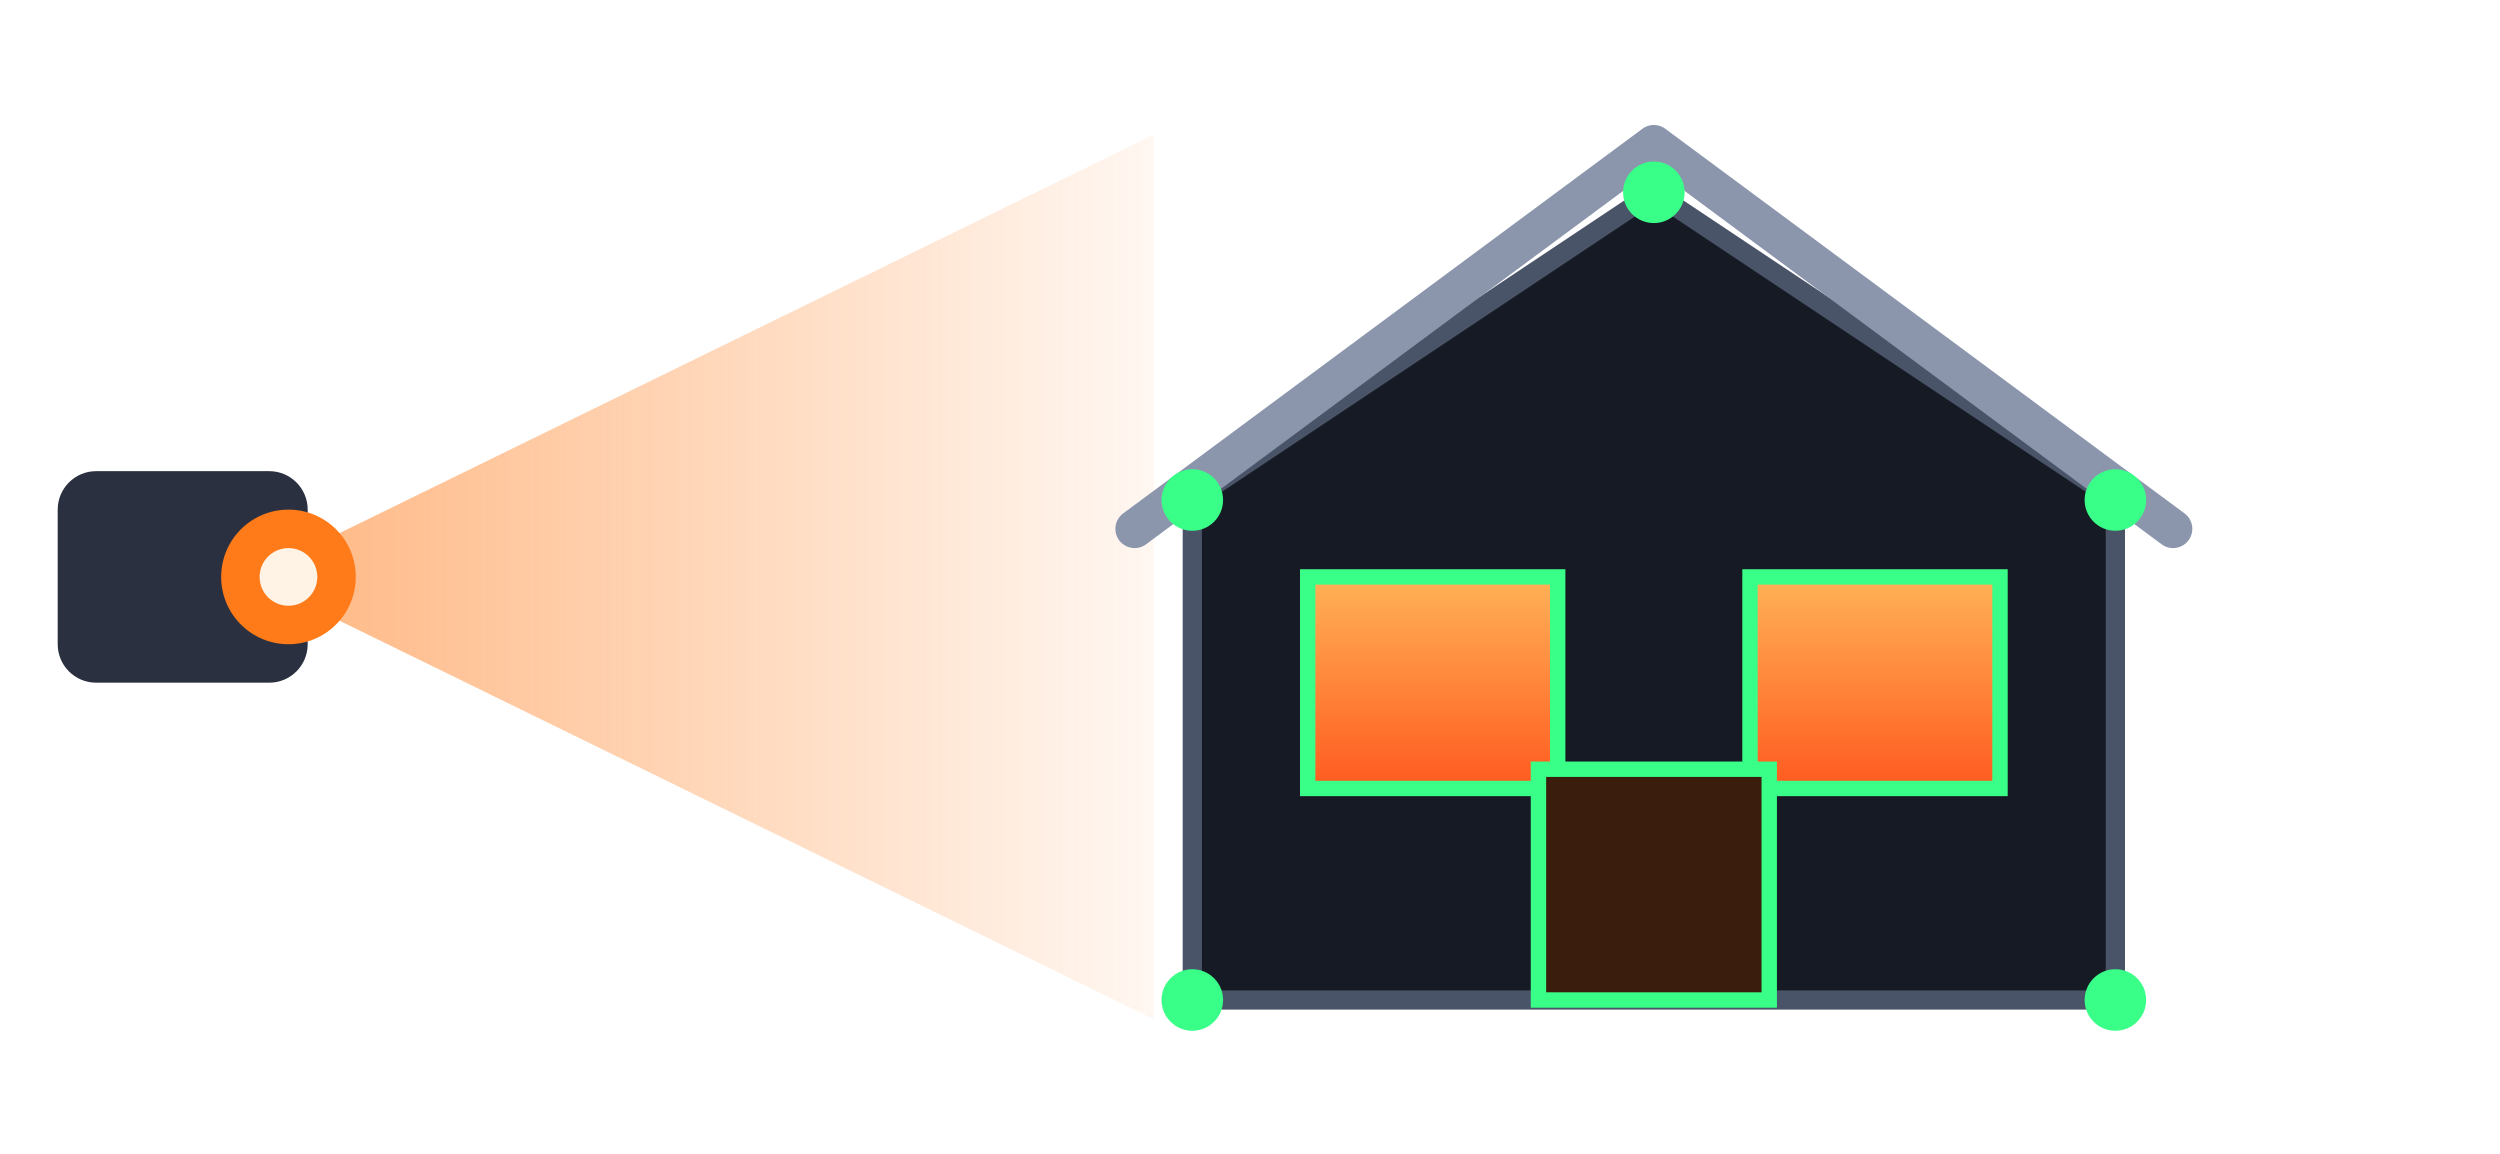
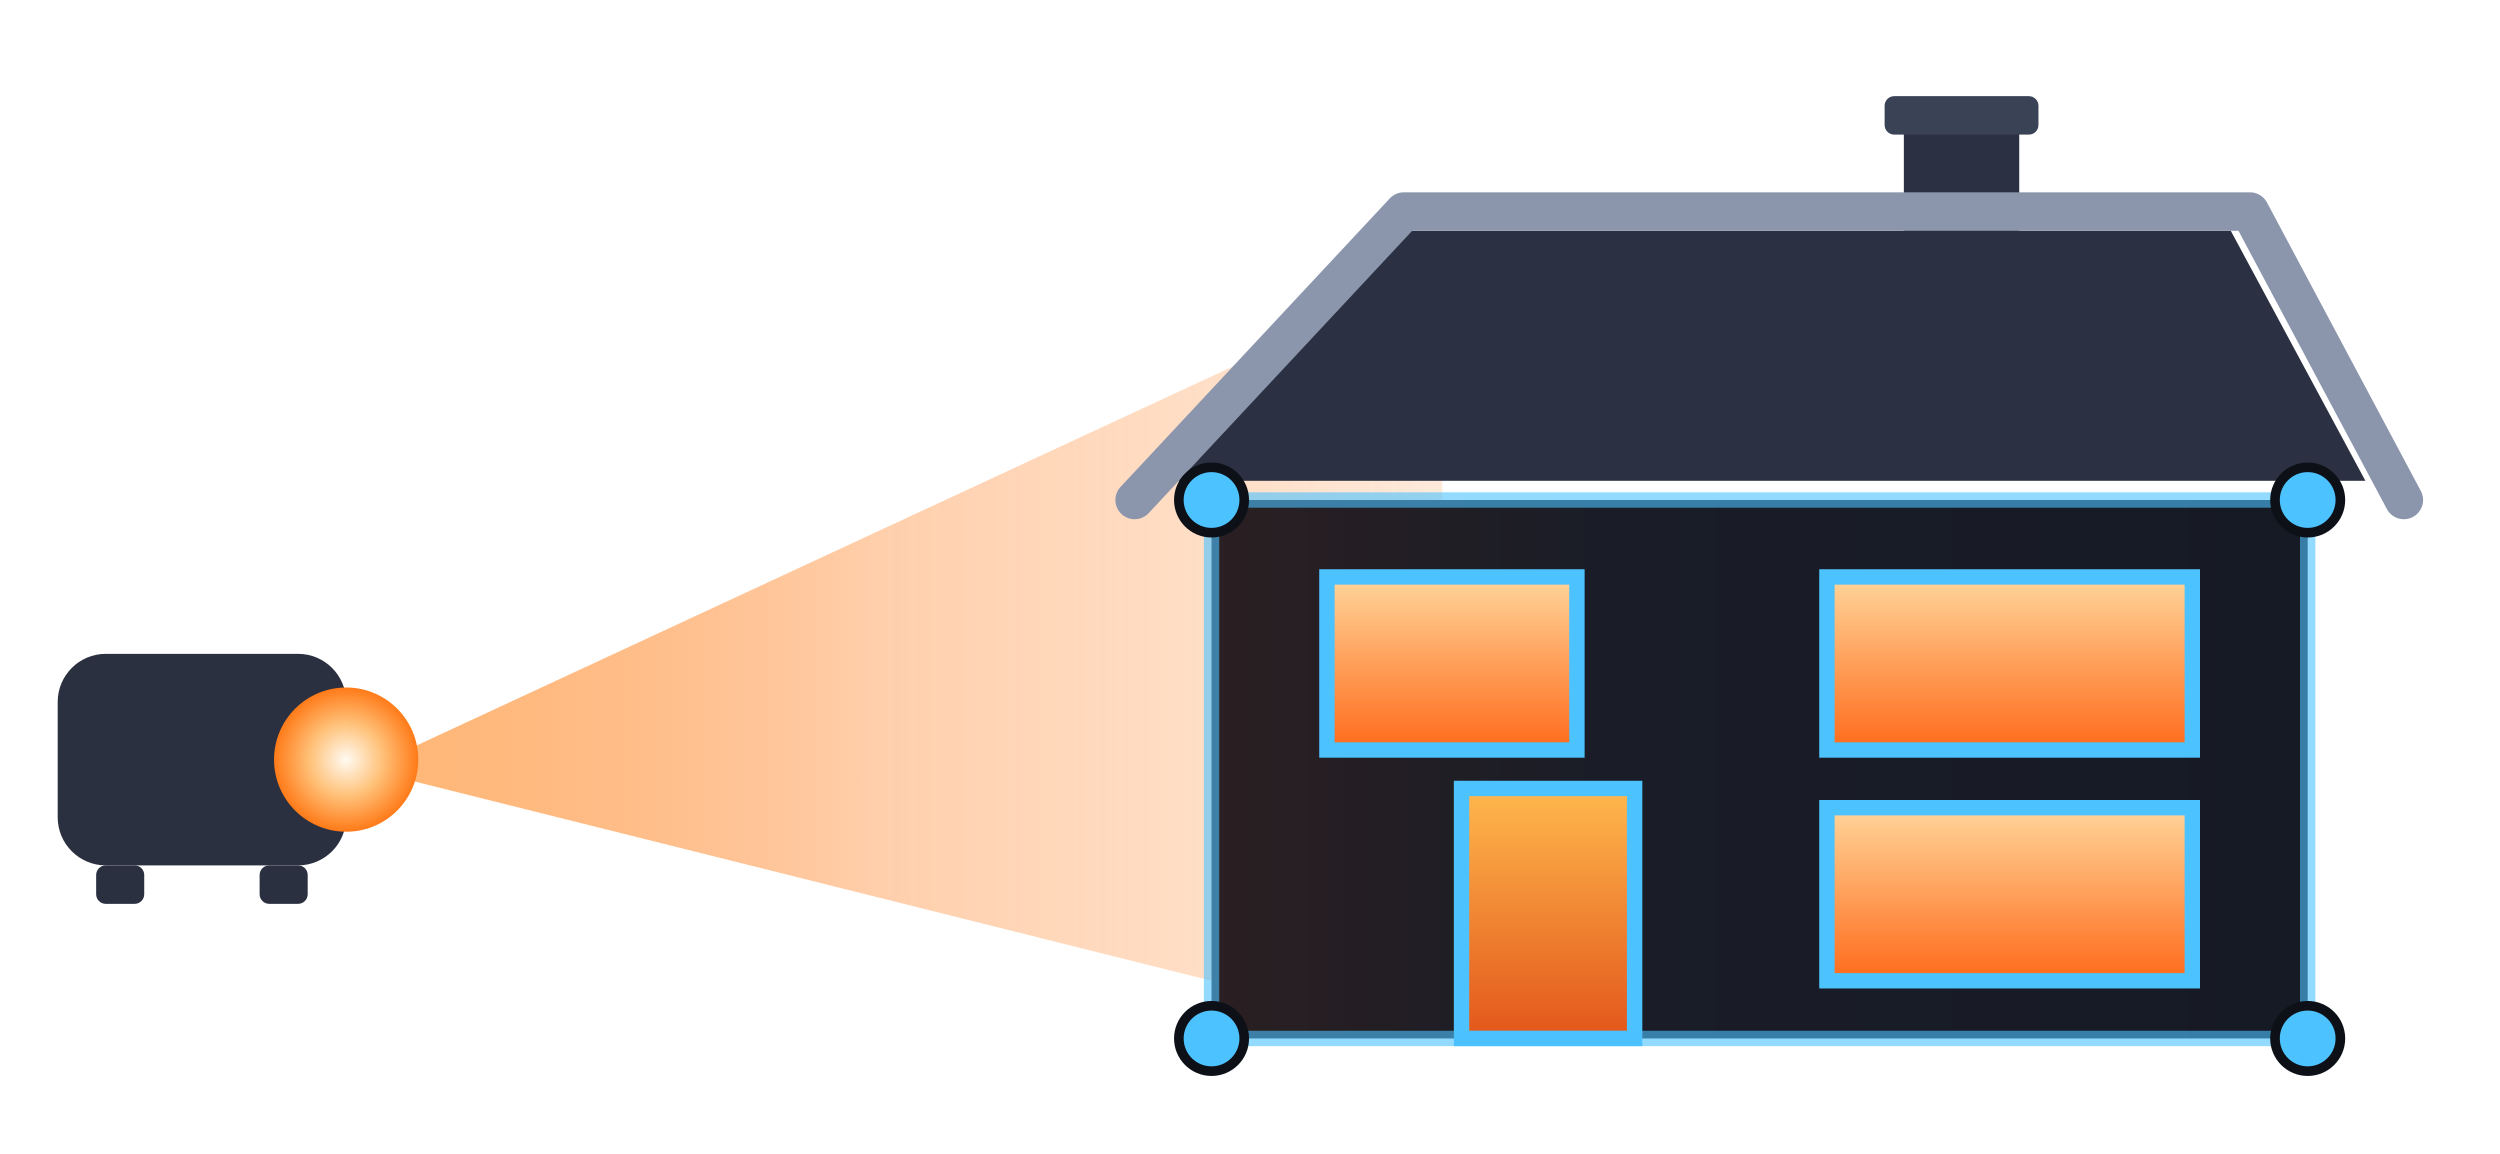
<svg xmlns="http://www.w3.org/2000/svg" viewBox="0 0 260 120" width="260" height="120" role="img" aria-label="Facade Mapper">
  <defs>
-     <linearGradient id="beam" x1="0" y1="0" x2="1" y2="0">
-       <stop offset="0" stop-color="#ff7a18" stop-opacity="0.55" />
-       <stop offset="1" stop-color="#ff7a18" stop-opacity="0.06" />
+     <linearGradient id="beam" x1="34" y1="0" x2="150" y2="0" gradientUnits="userSpaceOnUse">
+       <stop offset="0" stop-color="#ffb066" stop-opacity="0.9" />
+       <stop offset="0.5" stop-color="#ff7a18" stop-opacity="0.36" />
+       <stop offset="1" stop-color="#ff7a18" stop-opacity="0.16" />
    </linearGradient>
    <linearGradient id="lit" x1="0" y1="0" x2="0" y2="1">
-       <stop offset="0" stop-color="#ffb257" />
-       <stop offset="1" stop-color="#ff5a1f" />
+       <stop offset="0" stop-color="#ffd59a" />
+       <stop offset="1" stop-color="#ff6a1a" />
    </linearGradient>
+     <linearGradient id="door" x1="0" y1="0" x2="0" y2="1">
+       <stop offset="0" stop-color="#ffb84d" />
+       <stop offset="1" stop-color="#e2561a" />
+     </linearGradient>
+     <linearGradient id="wall" x1="0" y1="0" x2="1" y2="0">
+       <stop offset="0" stop-color="#2a1f22" />
+       <stop offset="0.35" stop-color="#1a1d27" />
+       <stop offset="1" stop-color="#161a24" />
+     </linearGradient>
+     <radialGradient id="lens" cx="0.5" cy="0.5" r="0.5">
+       <stop offset="0" stop-color="#fffaf2" />
+       <stop offset="0.5" stop-color="#ffc27a" />
+       <stop offset="1" stop-color="#ff7a18" />
+     </radialGradient>
  </defs>
-   <path d="M26 60 L120 14 L120 106 Z" fill="url(#beam)" />
-   <rect x="6" y="49" width="26" height="22" rx="4" fill="#2a3040" />
-   <circle cx="30" cy="60" r="7" fill="#ff7a18" />
-   <circle cx="30" cy="60" r="3" fill="#fff3e6" />
-   <path d="M124 52 L172 20 L220 52 L220 104 L124 104 Z" fill="#161a24" stroke="#4a5468" stroke-width="2" stroke-linejoin="round" />
-   <path d="M118 55 L172 15 L226 55" fill="none" stroke="#8b96ad" stroke-width="4" stroke-linecap="round" stroke-linejoin="round" />
-   <rect x="136" y="60" width="26" height="22" fill="url(#lit)" />
-   <rect x="182" y="60" width="26" height="22" fill="url(#lit)" />
-   <rect x="136" y="60" width="26" height="22" fill="none" stroke="#39ff88" stroke-width="1.6" />
-   <rect x="182" y="60" width="26" height="22" fill="none" stroke="#39ff88" stroke-width="1.6" />
-   <rect x="160" y="80" width="24" height="24" fill="#3a1d0d" />
-   <rect x="160" y="80" width="24" height="24" fill="none" stroke="#39ff88" stroke-width="1.6" />
-   <g fill="#39ff88">
-     <circle cx="124" cy="52" r="3.2" />
-     <circle cx="172" cy="20" r="3.2" />
-     <circle cx="220" cy="52" r="3.2" />
-     <circle cx="220" cy="104" r="3.2" />
-     <circle cx="124" cy="104" r="3.2" />
+   <path d="M38 80 L150 28 L150 108 Z" fill="url(#beam)" />
+   <rect x="6" y="68" width="30" height="22" rx="5" fill="#2a3040" />
+   <rect x="10" y="90" width="5" height="4" rx="1" fill="#2a3040" />
+   <rect x="27" y="90" width="5" height="4" rx="1" fill="#2a3040" />
+   <circle cx="36" cy="79" r="7.5" fill="url(#lens)" />
+   <rect x="198" y="12" width="12" height="20" fill="#2b3142" />
+   <rect x="196" y="10" width="16" height="4" rx="1" fill="#3a4256" />
+   <path d="M122 50 L146 24 L232 24 L246 50 Z" fill="#2b3142" />
+   <path d="M118 52 L146 22 L234 22 L250 52" fill="none" stroke="#8b96ad" stroke-width="4" stroke-linecap="round" stroke-linejoin="round" />
+   <rect x="126" y="52" width="114" height="56" fill="url(#wall)" />
+   <rect x="138" y="60" width="26" height="18" fill="url(#lit)" />
+   <rect x="190" y="60" width="38" height="18" fill="url(#lit)" />
+   <rect x="190" y="84" width="38" height="18" fill="url(#lit)" />
+   <rect x="152" y="82" width="18" height="26" fill="url(#door)" />
+   <g fill="none" stroke="#4cc2ff" stroke-width="1.6">
+     <rect x="138" y="60" width="26" height="18" />
+     <rect x="190" y="60" width="38" height="18" />
+     <rect x="190" y="84" width="38" height="18" />
+     <rect x="152" y="82" width="18" height="26" />
+     <path d="M126 52 L240 52 L240 108 L126 108 Z" stroke="#4cc2ff" stroke-opacity="0.6" />
+   </g>
+   <g fill="#4cc2ff" stroke="#0d1117" stroke-width="1">
+     <circle cx="126" cy="52" r="3.4" />
+     <circle cx="240" cy="52" r="3.4" />
+     <circle cx="240" cy="108" r="3.4" />
+     <circle cx="126" cy="108" r="3.4" />
  </g>
</svg>
